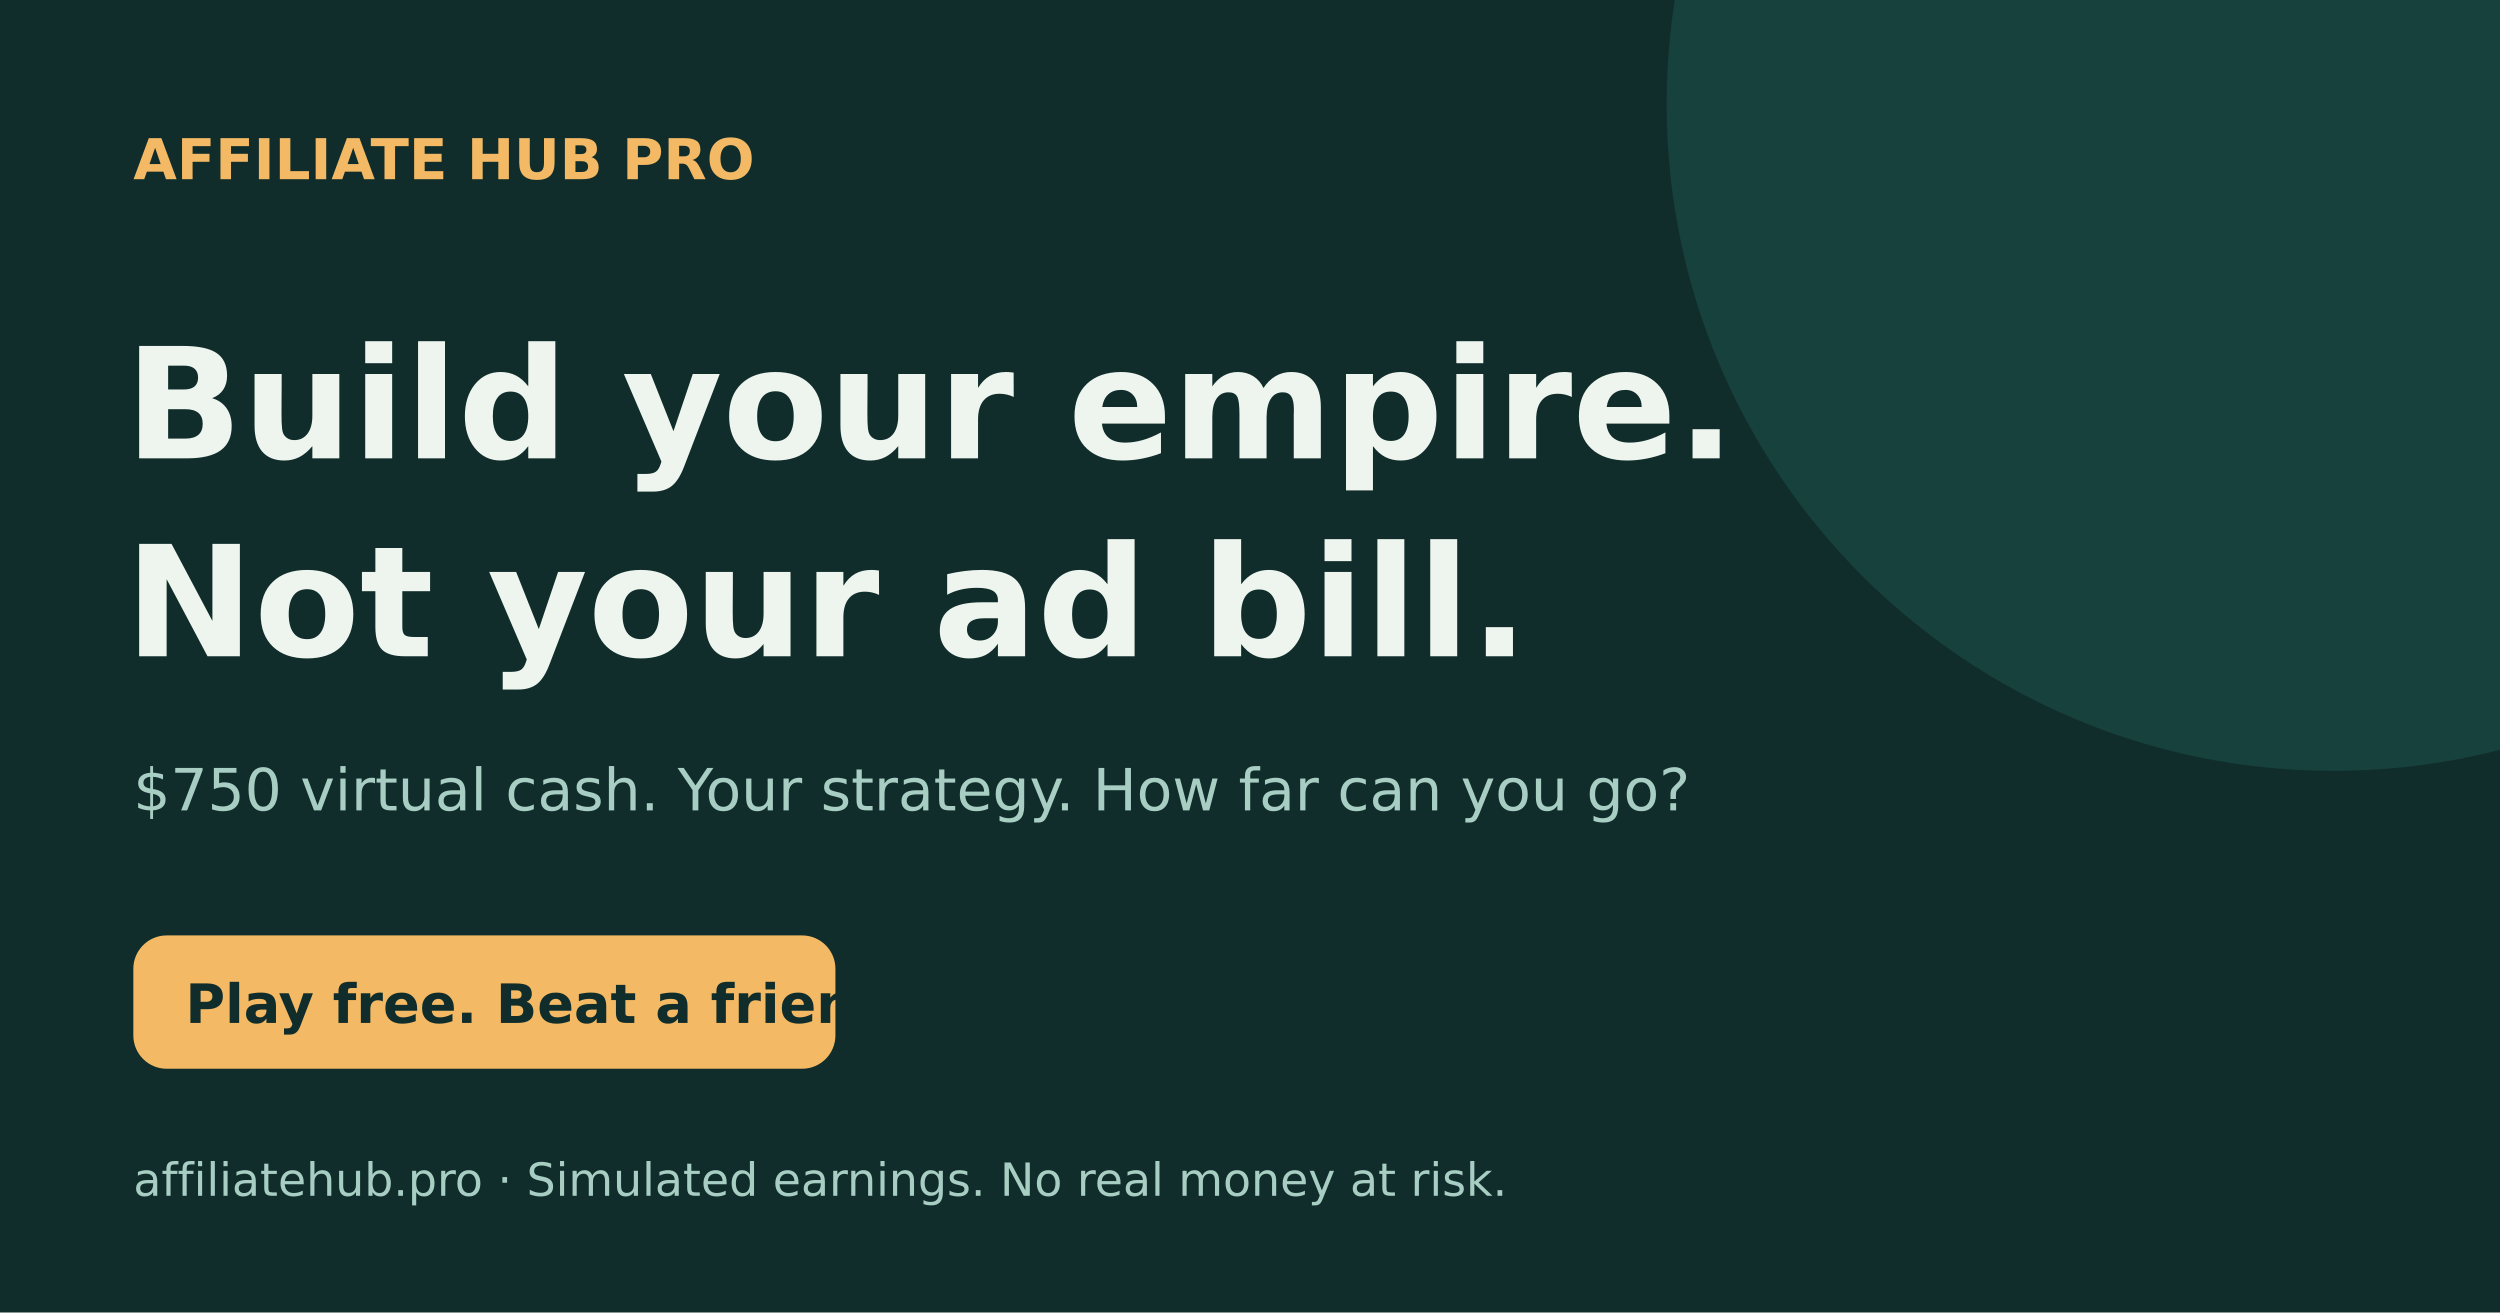
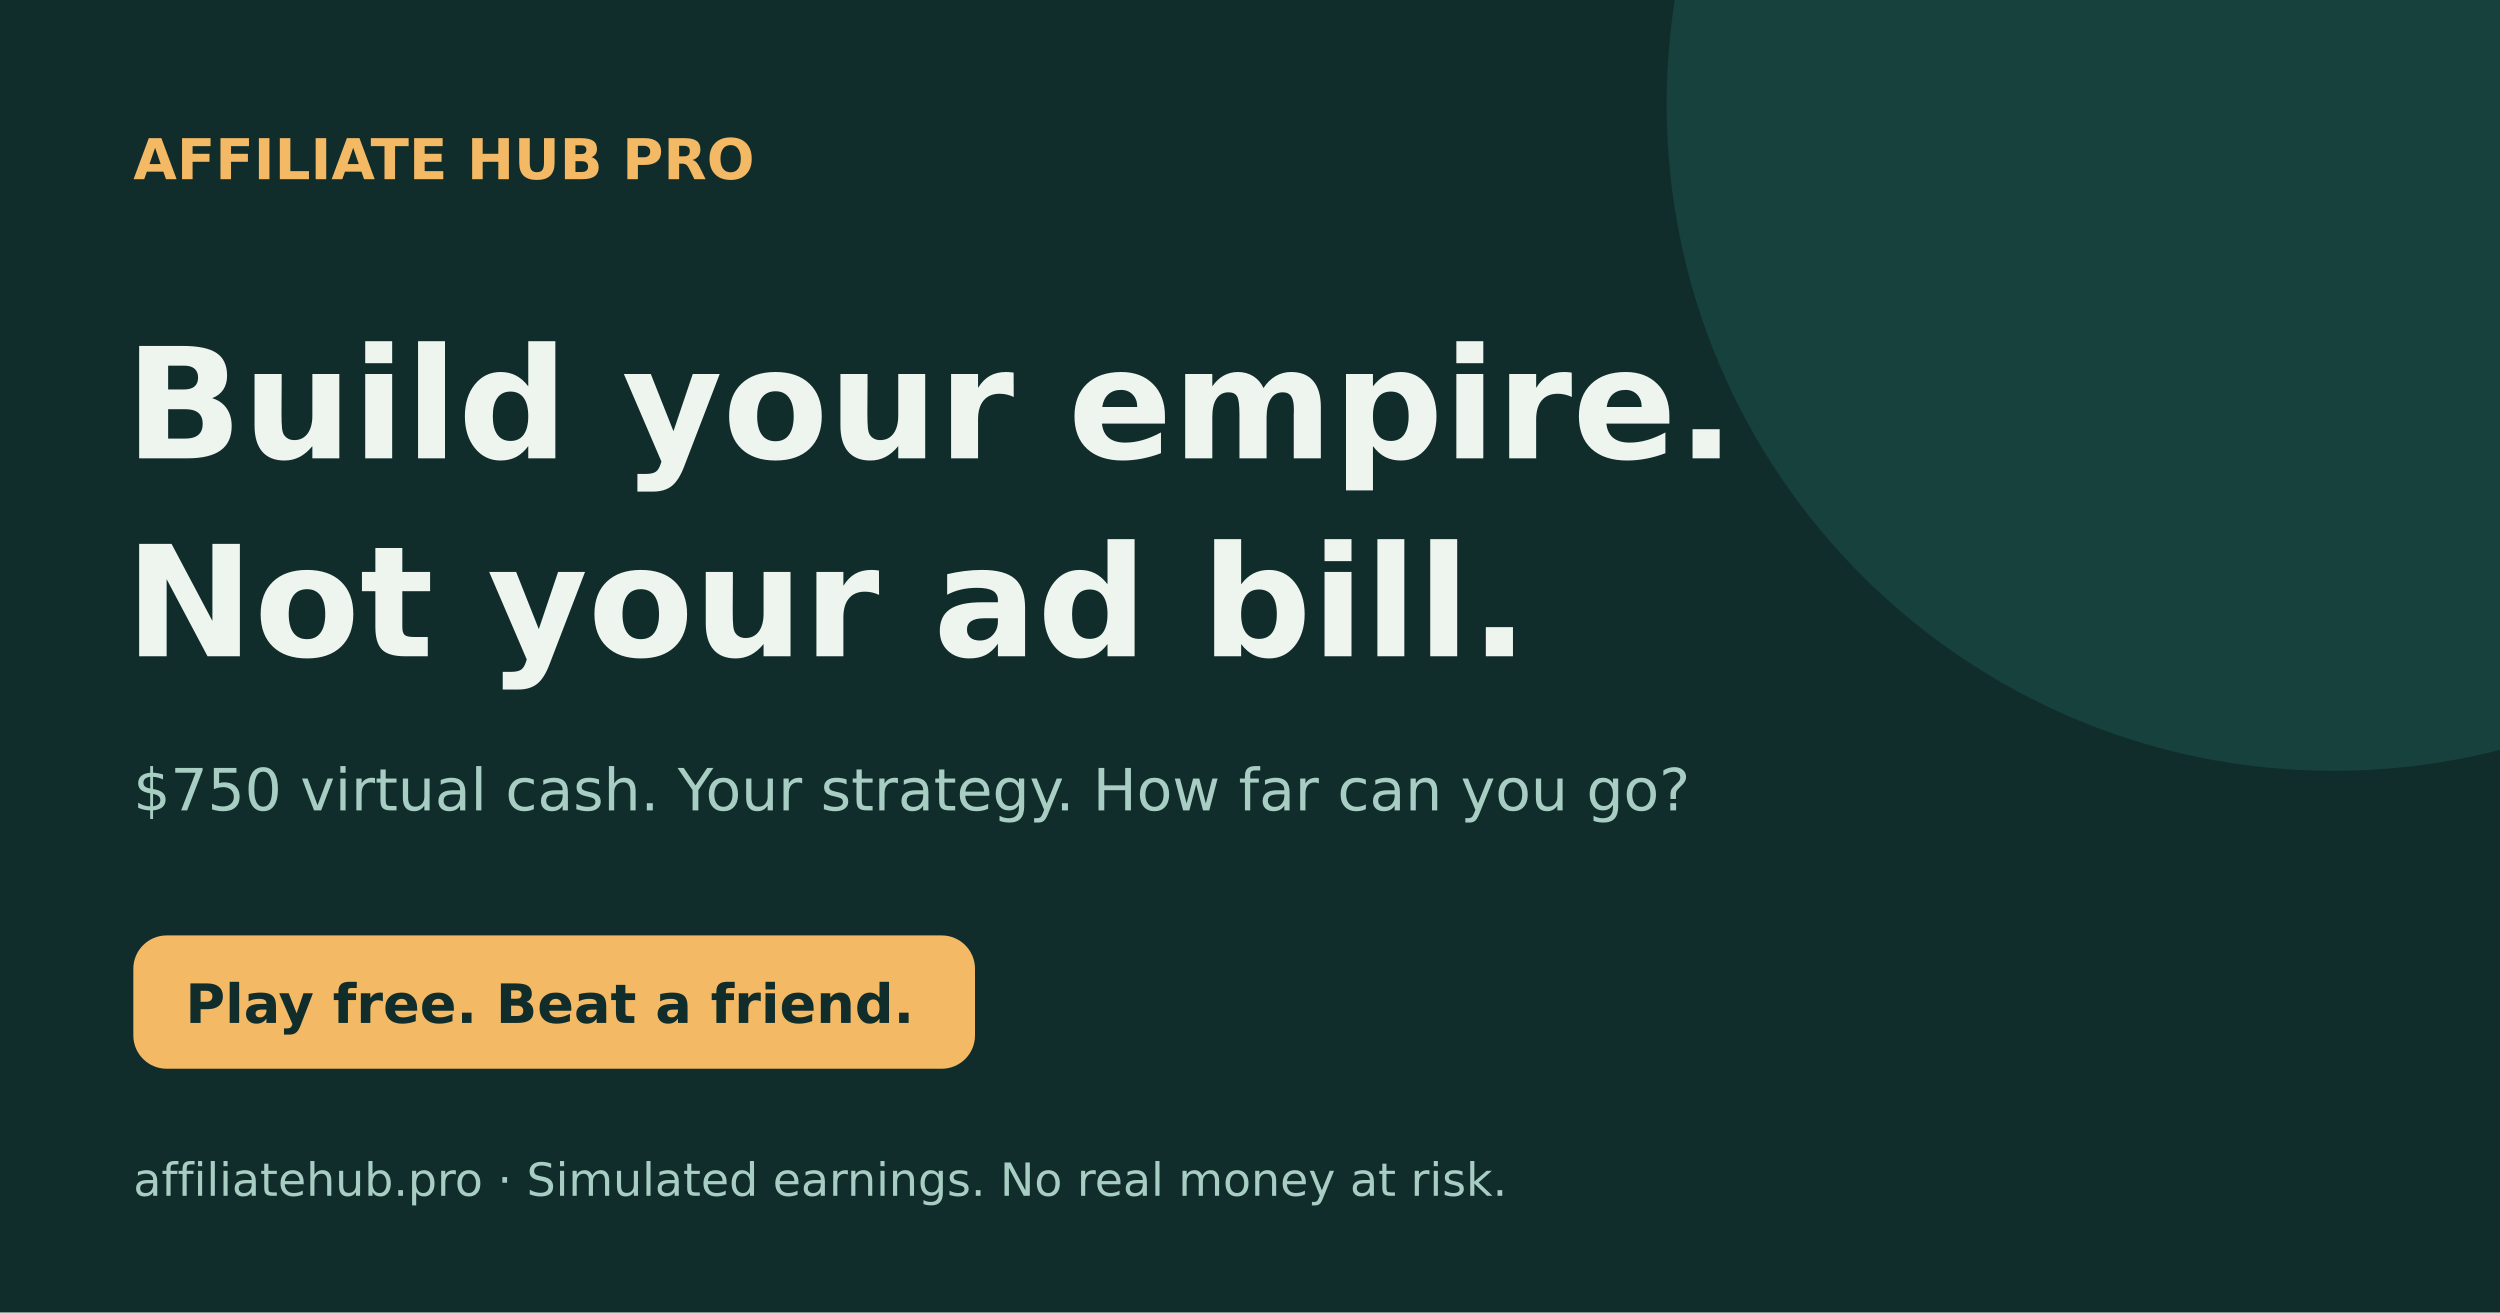
<svg xmlns="http://www.w3.org/2000/svg" width="1200" height="630" viewBox="0 0 1200 630">
  <rect width="1200" height="630" fill="#102d2b" />
  <circle cx="1120" cy="50" r="320" fill="#17413d" />
  <g font-family="DejaVu Sans, sans-serif">
    <text x="64" y="86" fill="#f4b964" font-size="27" font-weight="700">AFFILIATE HUB PRO</text>
    <text x="60" y="220" fill="#edf5ee" font-size="74" font-weight="700">Build your empire.</text>
    <text x="60" y="315" fill="#edf5ee" font-size="74" font-weight="700">Not your ad bill.</text>
    <text x="64" y="389" fill="#a8cdc3" font-size="28">$750 virtual cash. Your strategy. How far can you go?</text>
-     <rect x="64" y="449" width="337" height="64" rx="16" fill="#f4b964" />
+     <rect x="64" y="449" width="404" height="64" rx="16" fill="#f4b964" />
    <text x="89" y="491" fill="#102d2b" font-size="26" font-weight="700">Play free. Beat a friend.</text>
    <text x="64" y="574" fill="#a8cdc3" font-size="22">affiliatehub.pro · Simulated earnings. No real money at risk.</text>
  </g>
</svg>
